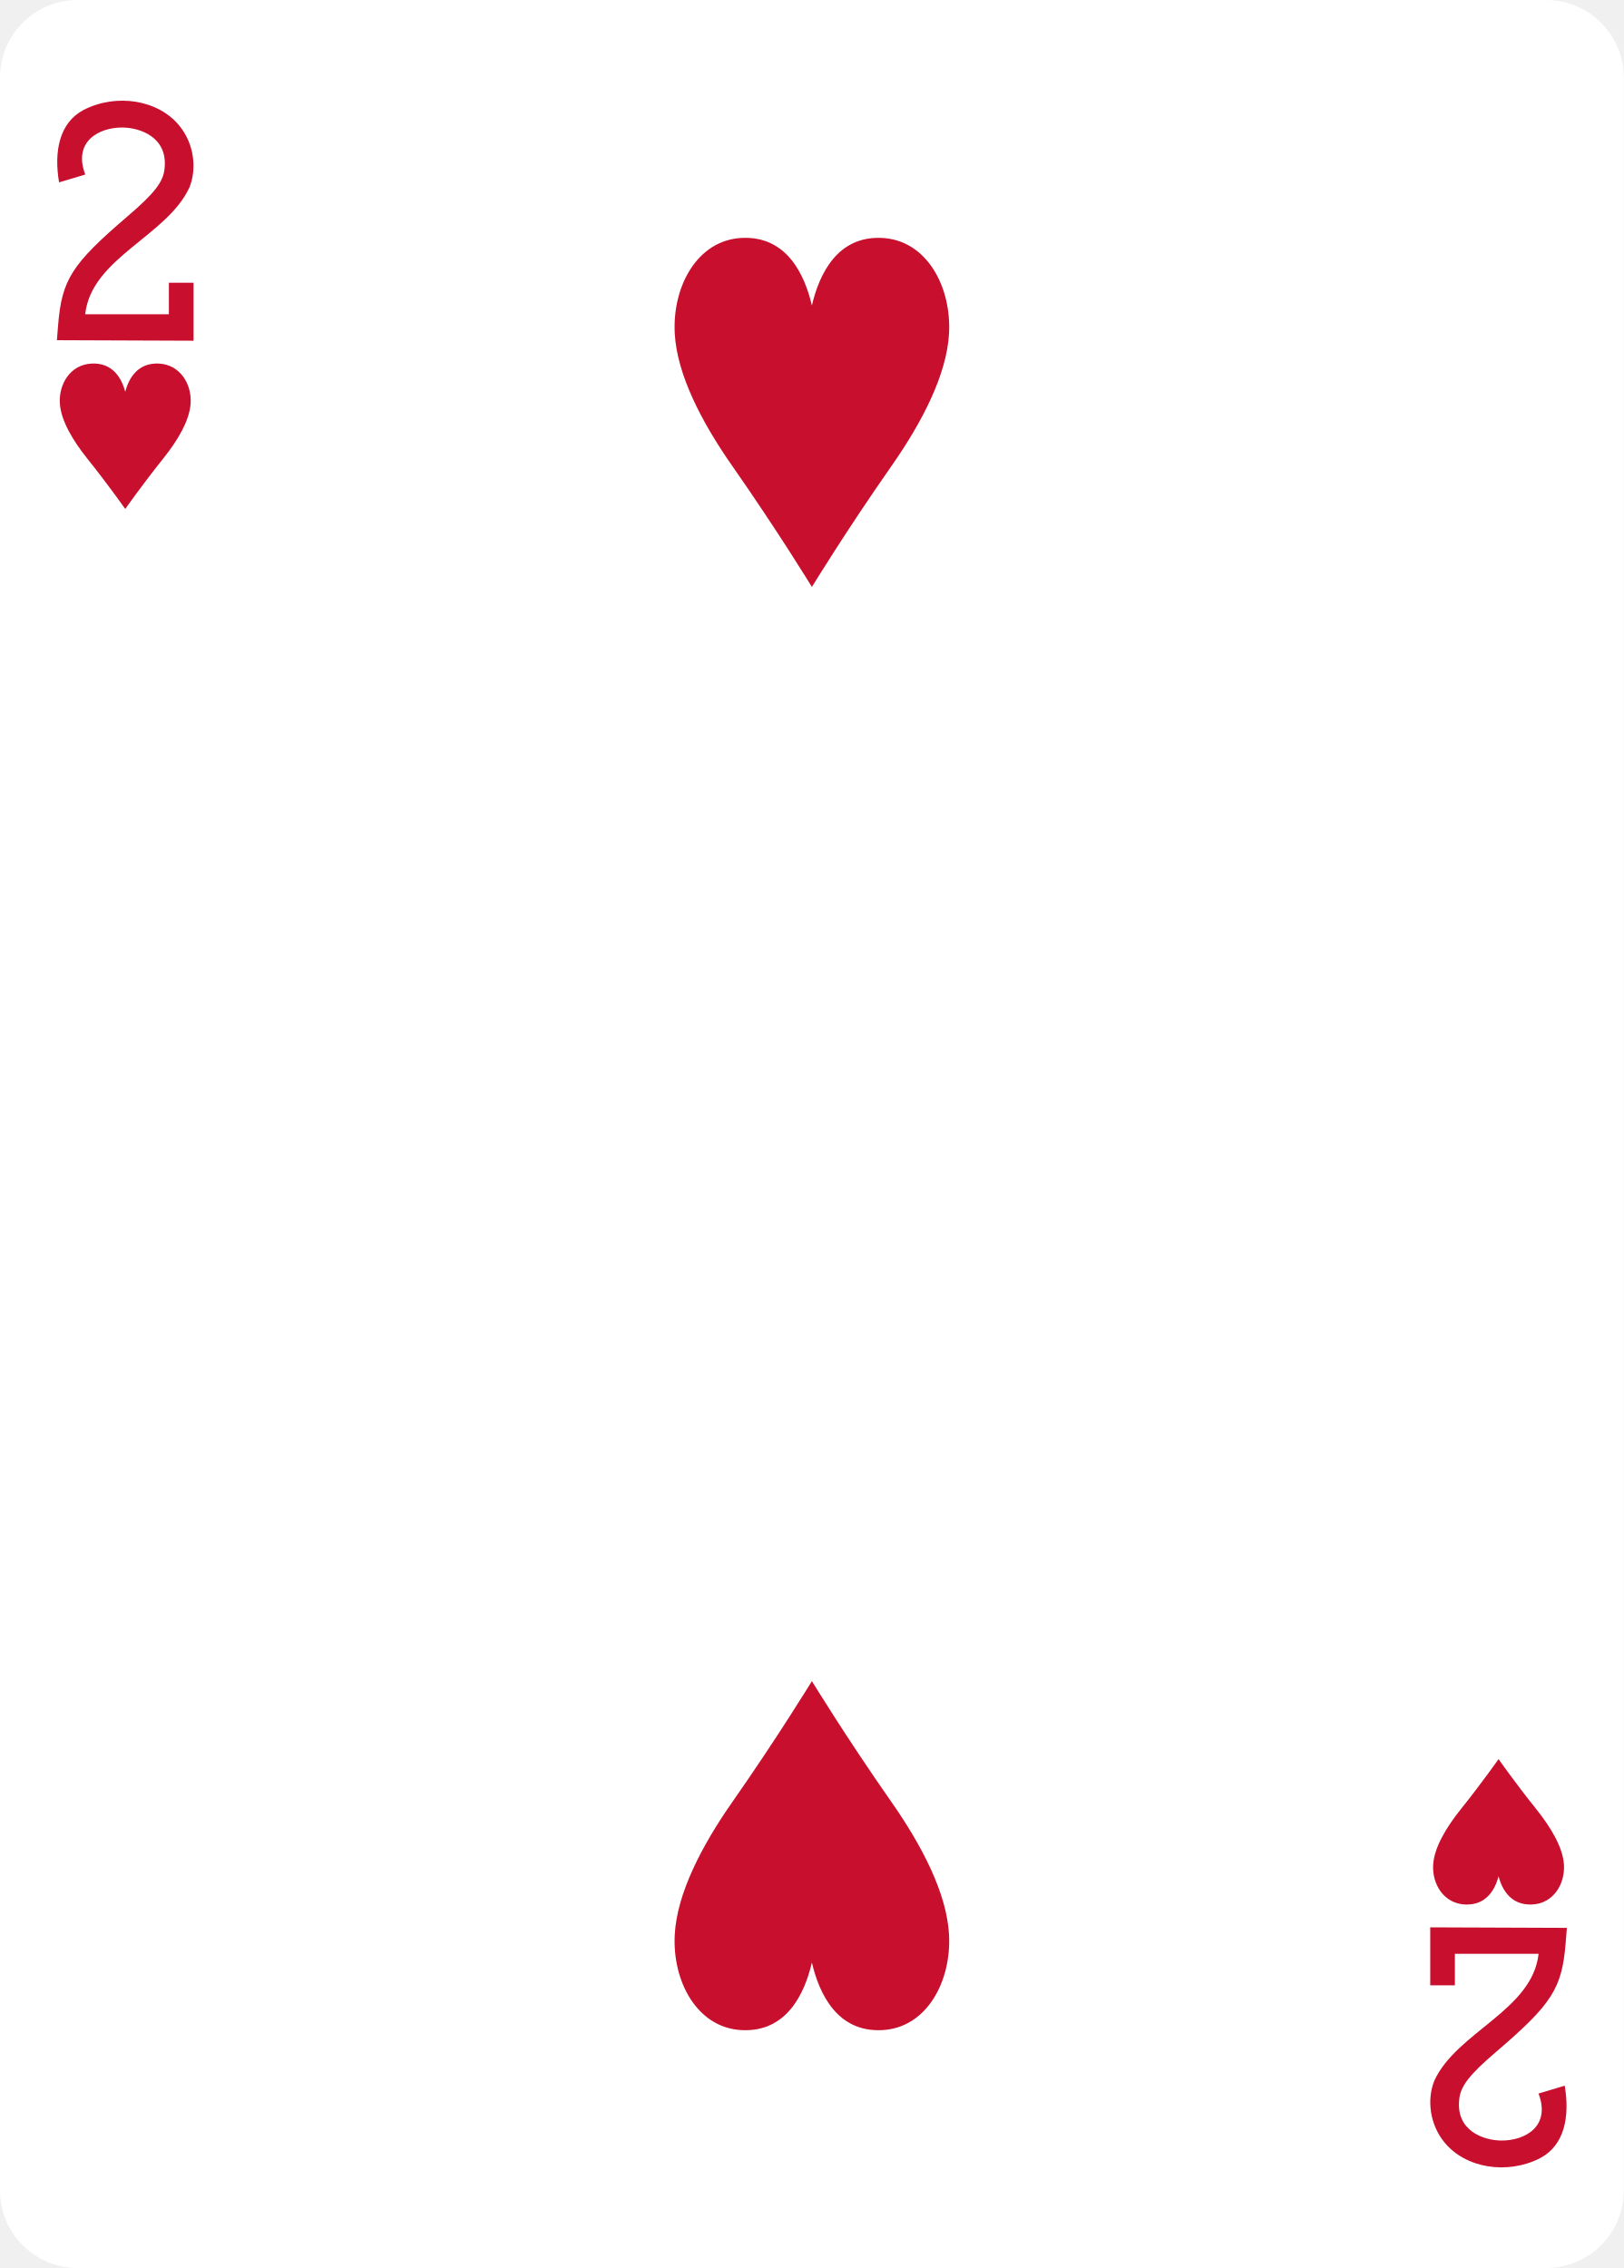
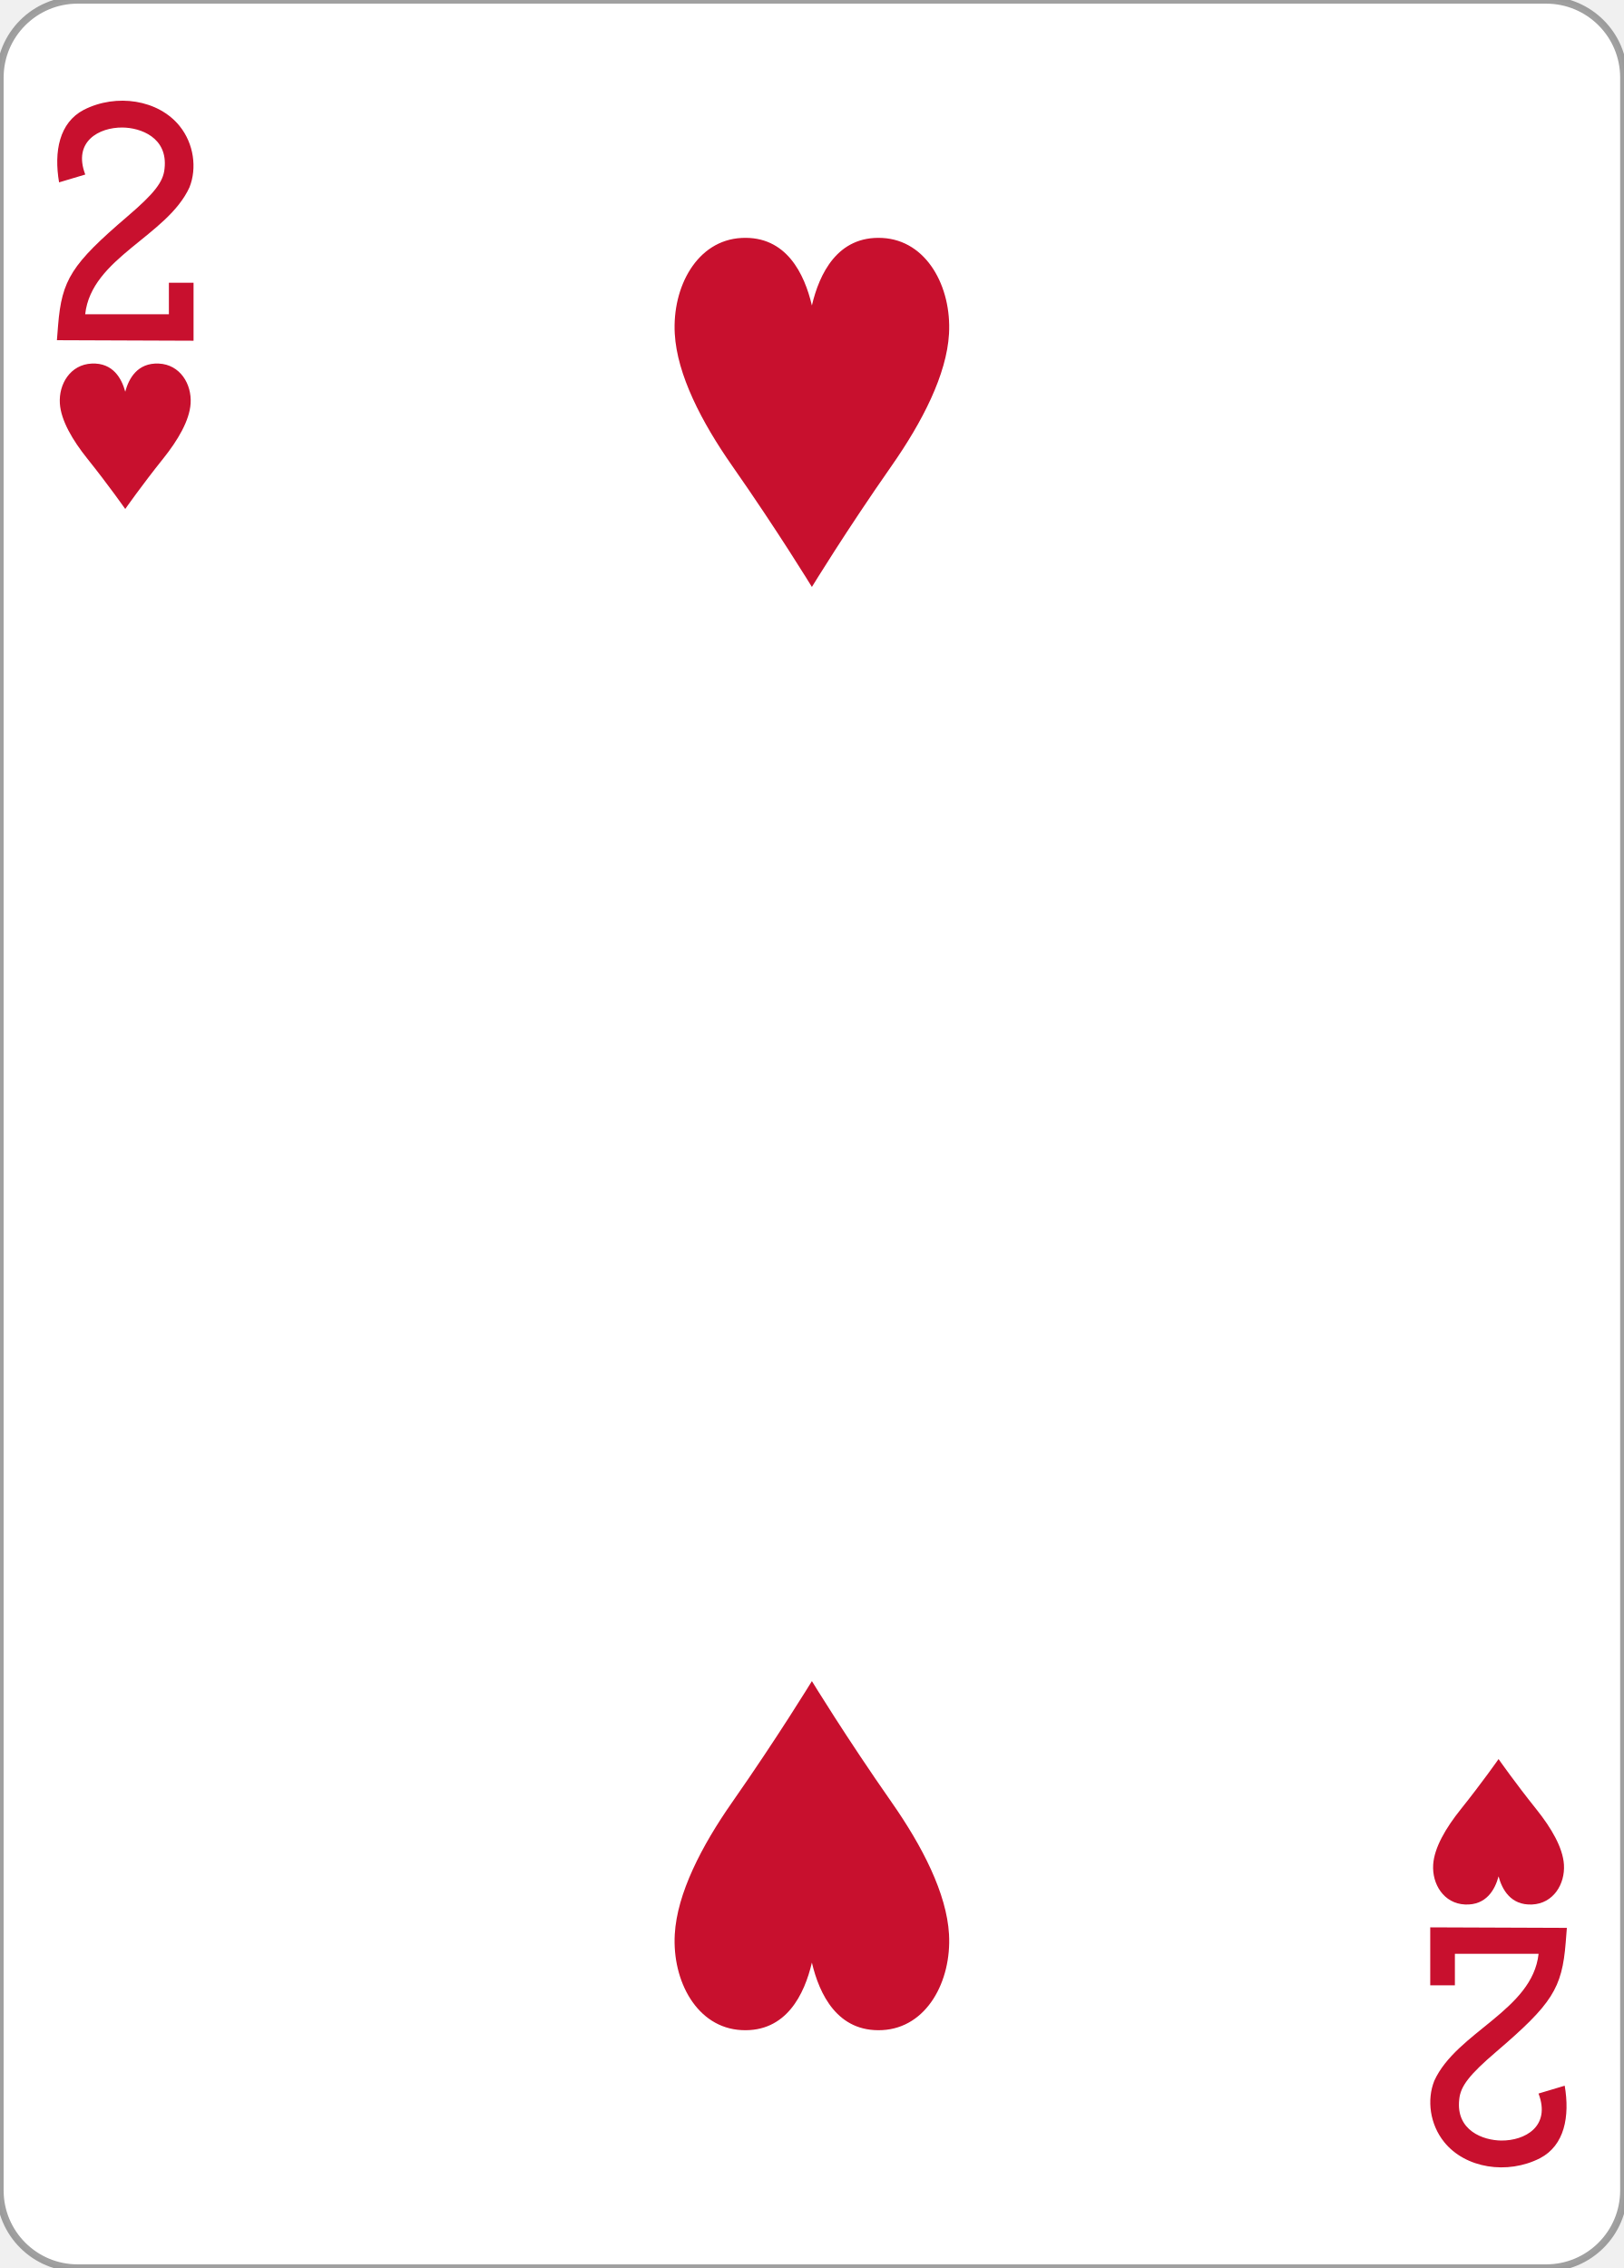
<svg xmlns="http://www.w3.org/2000/svg" width="63mm" height="88mm" viewBox="0 0 238.111 332.599" version="1.1" id="svg8">
  <defs id="defs2" />
  <g id="layer1" transform="translate(1128.497,-360.4284)">
    <g transform="matrix(1.06667,0,0,1.06667,-1902.08,1495.37)" id="HEART-2" style="display:inline">
      <g style="display:inline;opacity:1" id="g9732-9-3" transform="translate(464.799,-1434.28)">
-         <rect ry="10.664" rx="10.678" style="display:inline;fill:#ffffff;fill-opacity:1;stroke:none;stroke-width:1.001;stroke-miterlimit:4;stroke-dasharray:none;stroke-opacity:1" id="rect9734-4-5" width="223.228" height="311.811" x="260.433" y="370.276" />
+         <rect ry="10.664" rx="10.678" style="display:inline;opacity:1;fill:#ffffff;fill-opacity:1;stroke:#808080;stroke-width:1.001;stroke-miterlimit:4;stroke-dasharray:none;stroke-opacity:0.75" id="rect9734-4-5" width="223.228" height="311.811" x="260.433" y="370.276" />
      </g>
      <g transform="translate(725.232,-1064)" style="display:inline;opacity:1" id="g9752-8-0" />
      <g style="display:inline;opacity:1" id="g9758-0-6" transform="translate(751.824,-1083.91)" />
      <path transform="translate(837.846,-853.906)" style="display:inline;opacity:1;fill:#c8102e;fill-opacity:1" d="m -95.397,-140.121 c 0,0 -2.225,-3.19 -5.226,-6.94 -2.008,-2.51 -3.613,-5.227 -3.762,-7.568 -0.171,-2.674 1.449,-5.356 4.382,-5.486 2.931,-0.13 4.121,2.062 4.606,3.869 0.484,-1.807 1.674,-3.999 4.606,-3.869 2.933,0.13 4.553,2.813 4.382,5.486 -0.149,2.341 -1.754,5.058 -3.762,7.568 -3.001,3.75 -5.226,6.94 -5.226,6.94 z" id="path9766-0-8" />
      <path transform="translate(837.846,-853.906)" style="display:inline;opacity:1;fill:#c8102e;fill-opacity:1;stroke:none;stroke-opacity:1" d="m 93.398,31.743 c 0,0 -2.225,3.19 -5.226,6.94 -2.008,2.51 -3.613,5.227 -3.762,7.568 -0.171,2.674 1.449,5.356 4.382,5.486 2.931,0.13 4.121,-2.062 4.606,-3.869 0.484,1.807 1.674,3.999 4.606,3.869 2.933,-0.13 4.553,-2.813 4.382,-5.486 -0.149,-2.341 -1.754,-5.058 -3.762,-7.568 -3.001,-3.75 -5.226,-6.94 -5.226,-6.94 z" id="path9768-3-3" />
      <path transform="translate(837.846,-853.906)" style="display:inline;opacity:1;fill:#c8102e;fill-opacity:1" d="m -1,-129.4 c 0,0 -4.666,-7.655 -10.961,-16.656 -4.211,-6.023 -7.578,-12.545 -7.891,-18.163 -0.359,-6.417 3.039,-12.855 9.191,-13.167 6.149,-0.312 8.644,4.948 9.66,9.285 1.016,-4.337 3.512,-9.596 9.66,-9.285 6.152,0.312 9.55,6.75 9.191,13.167 -0.313,5.618 -3.68,12.14 -7.891,18.163 -6.295,9.001 -10.961,16.656 -10.961,16.656 z" id="path9772-1-7" />
      <path transform="translate(837.846,-853.906)" style="display:inline;opacity:1;fill:#c8102e;fill-opacity:1;stroke:none;stroke-opacity:1" d="m -1,21.022 c 0,0 -4.666,7.655 -10.961,16.656 -4.211,6.023 -7.578,12.545 -7.891,18.163 -0.359,6.417 3.039,12.855 9.191,13.167 6.149,0.312 8.644,-4.948 9.66,-9.285 1.016,4.337 3.512,9.596 9.66,9.285 6.152,-0.312 9.55,-6.75 9.191,-13.167 -0.313,-5.618 -3.68,-12.14 -7.891,-18.163 -6.295,-9.001 -10.961,-16.656 -10.961,-16.656 z" id="path9786-2-1" />
      <path d="m 733.056,-1017.233 0.161,-2.035 c 0.508,-6.288 1.859,-8.41 9.523,-14.974 3.721,-3.182 4.941,-4.752 5.112,-6.574 0.487,-4.296 -3.314,-5.637 -5.791,-5.657 -3.209,-0.029 -6.84,1.924 -5.107,6.463 l -3.601,1.078 c -0.724,-4.234 0.021,-8.205 3.39,-9.968 4.5,-2.298 10.27,-1.397 13.183,2.224 1.958,2.429 2.405,5.791 1.355,8.421 -3.069,6.72 -13.479,9.677 -14.338,17.453 h 11.506 v -4.329 h 3.39 v 7.97 l -18.784,-0.071 z" id="path15-34-0-0-4" style="opacity:1;fill:#c8102e;fill-opacity:1;stroke-width:1;stroke-miterlimit:4;stroke-dasharray:none" />
      <path d="m 940.634,-798.956 -0.161,2.035 c -0.508,6.288 -1.859,8.41 -9.523,14.974 -3.721,3.182 -4.941,4.752 -5.112,6.574 -0.487,4.296 3.314,5.637 5.791,5.657 3.209,0.029 6.84,-1.924 5.107,-6.463 l 3.601,-1.078 c 0.724,4.234 -0.021,8.205 -3.39,9.968 -4.5,2.298 -10.27,1.397 -13.183,-2.224 -1.958,-2.429 -2.405,-5.791 -1.355,-8.421 3.069,-6.72 13.479,-9.677 14.338,-17.453 h -11.506 v 4.329 h -3.39 v -7.97 l 18.784,0.071 z" id="path15-5-4-5-2-7" style="opacity:1;fill:#c8102e;fill-opacity:1" />
    </g>
  </g>
</svg>
